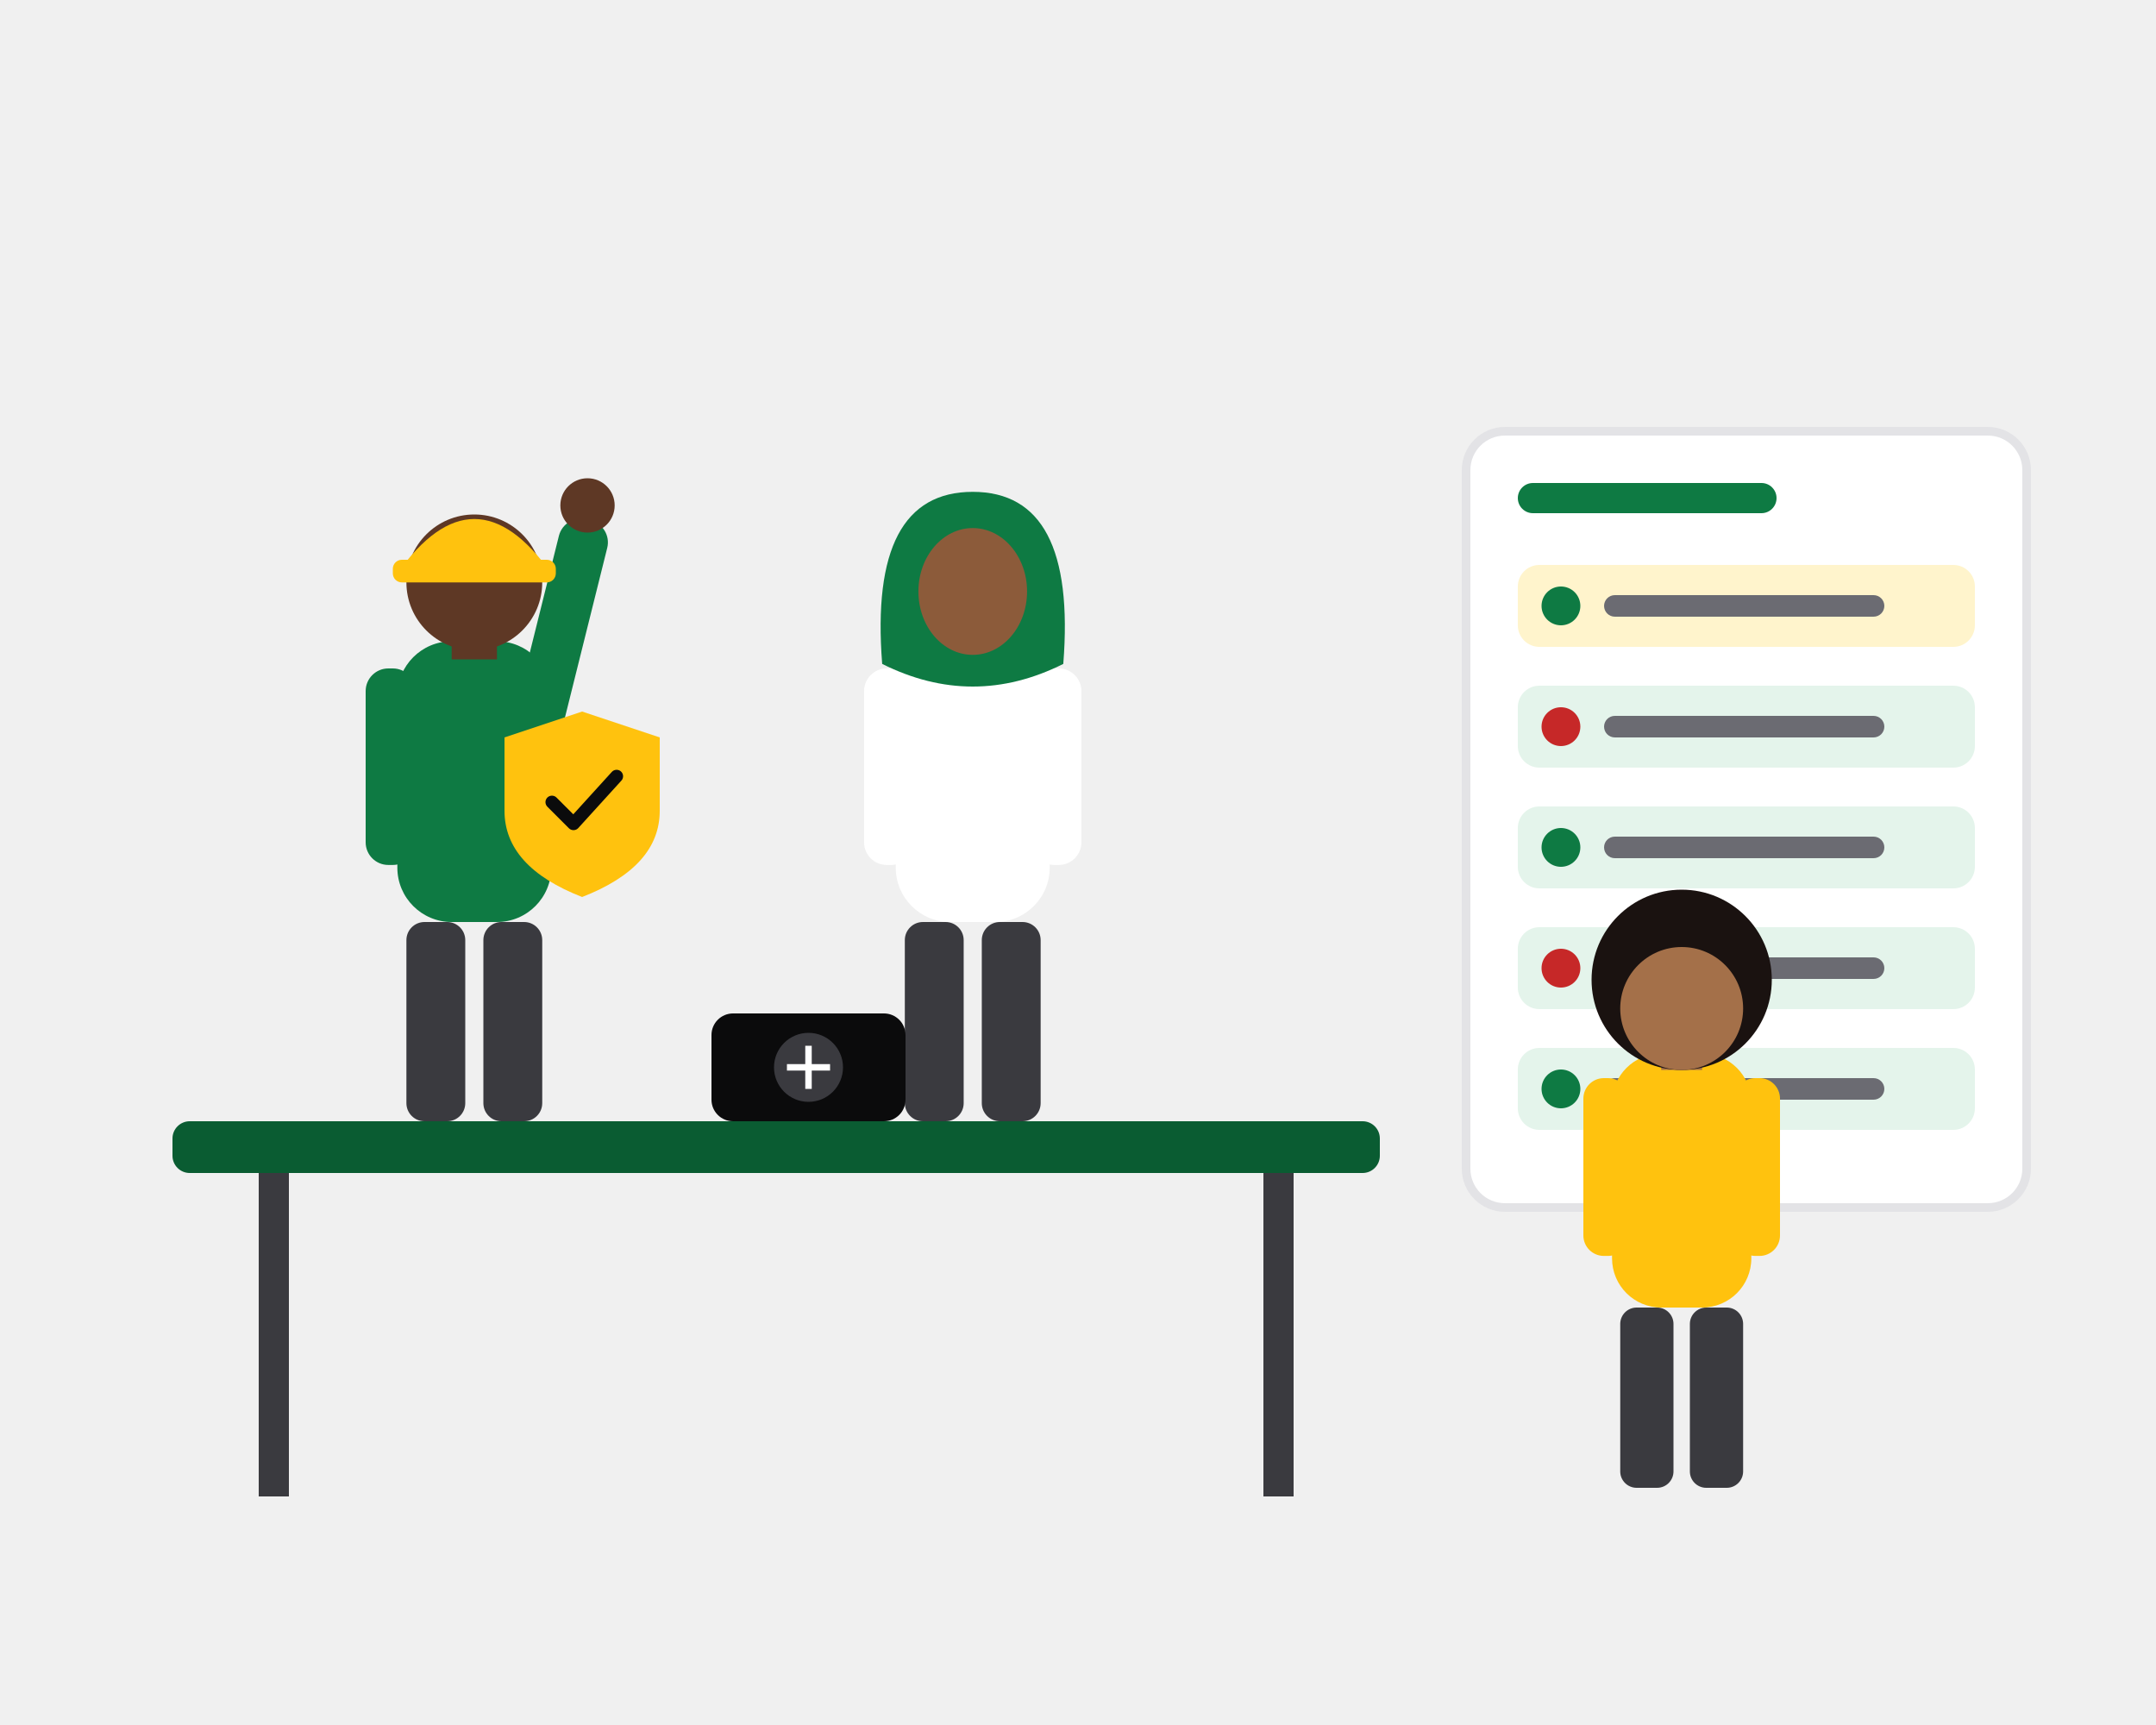
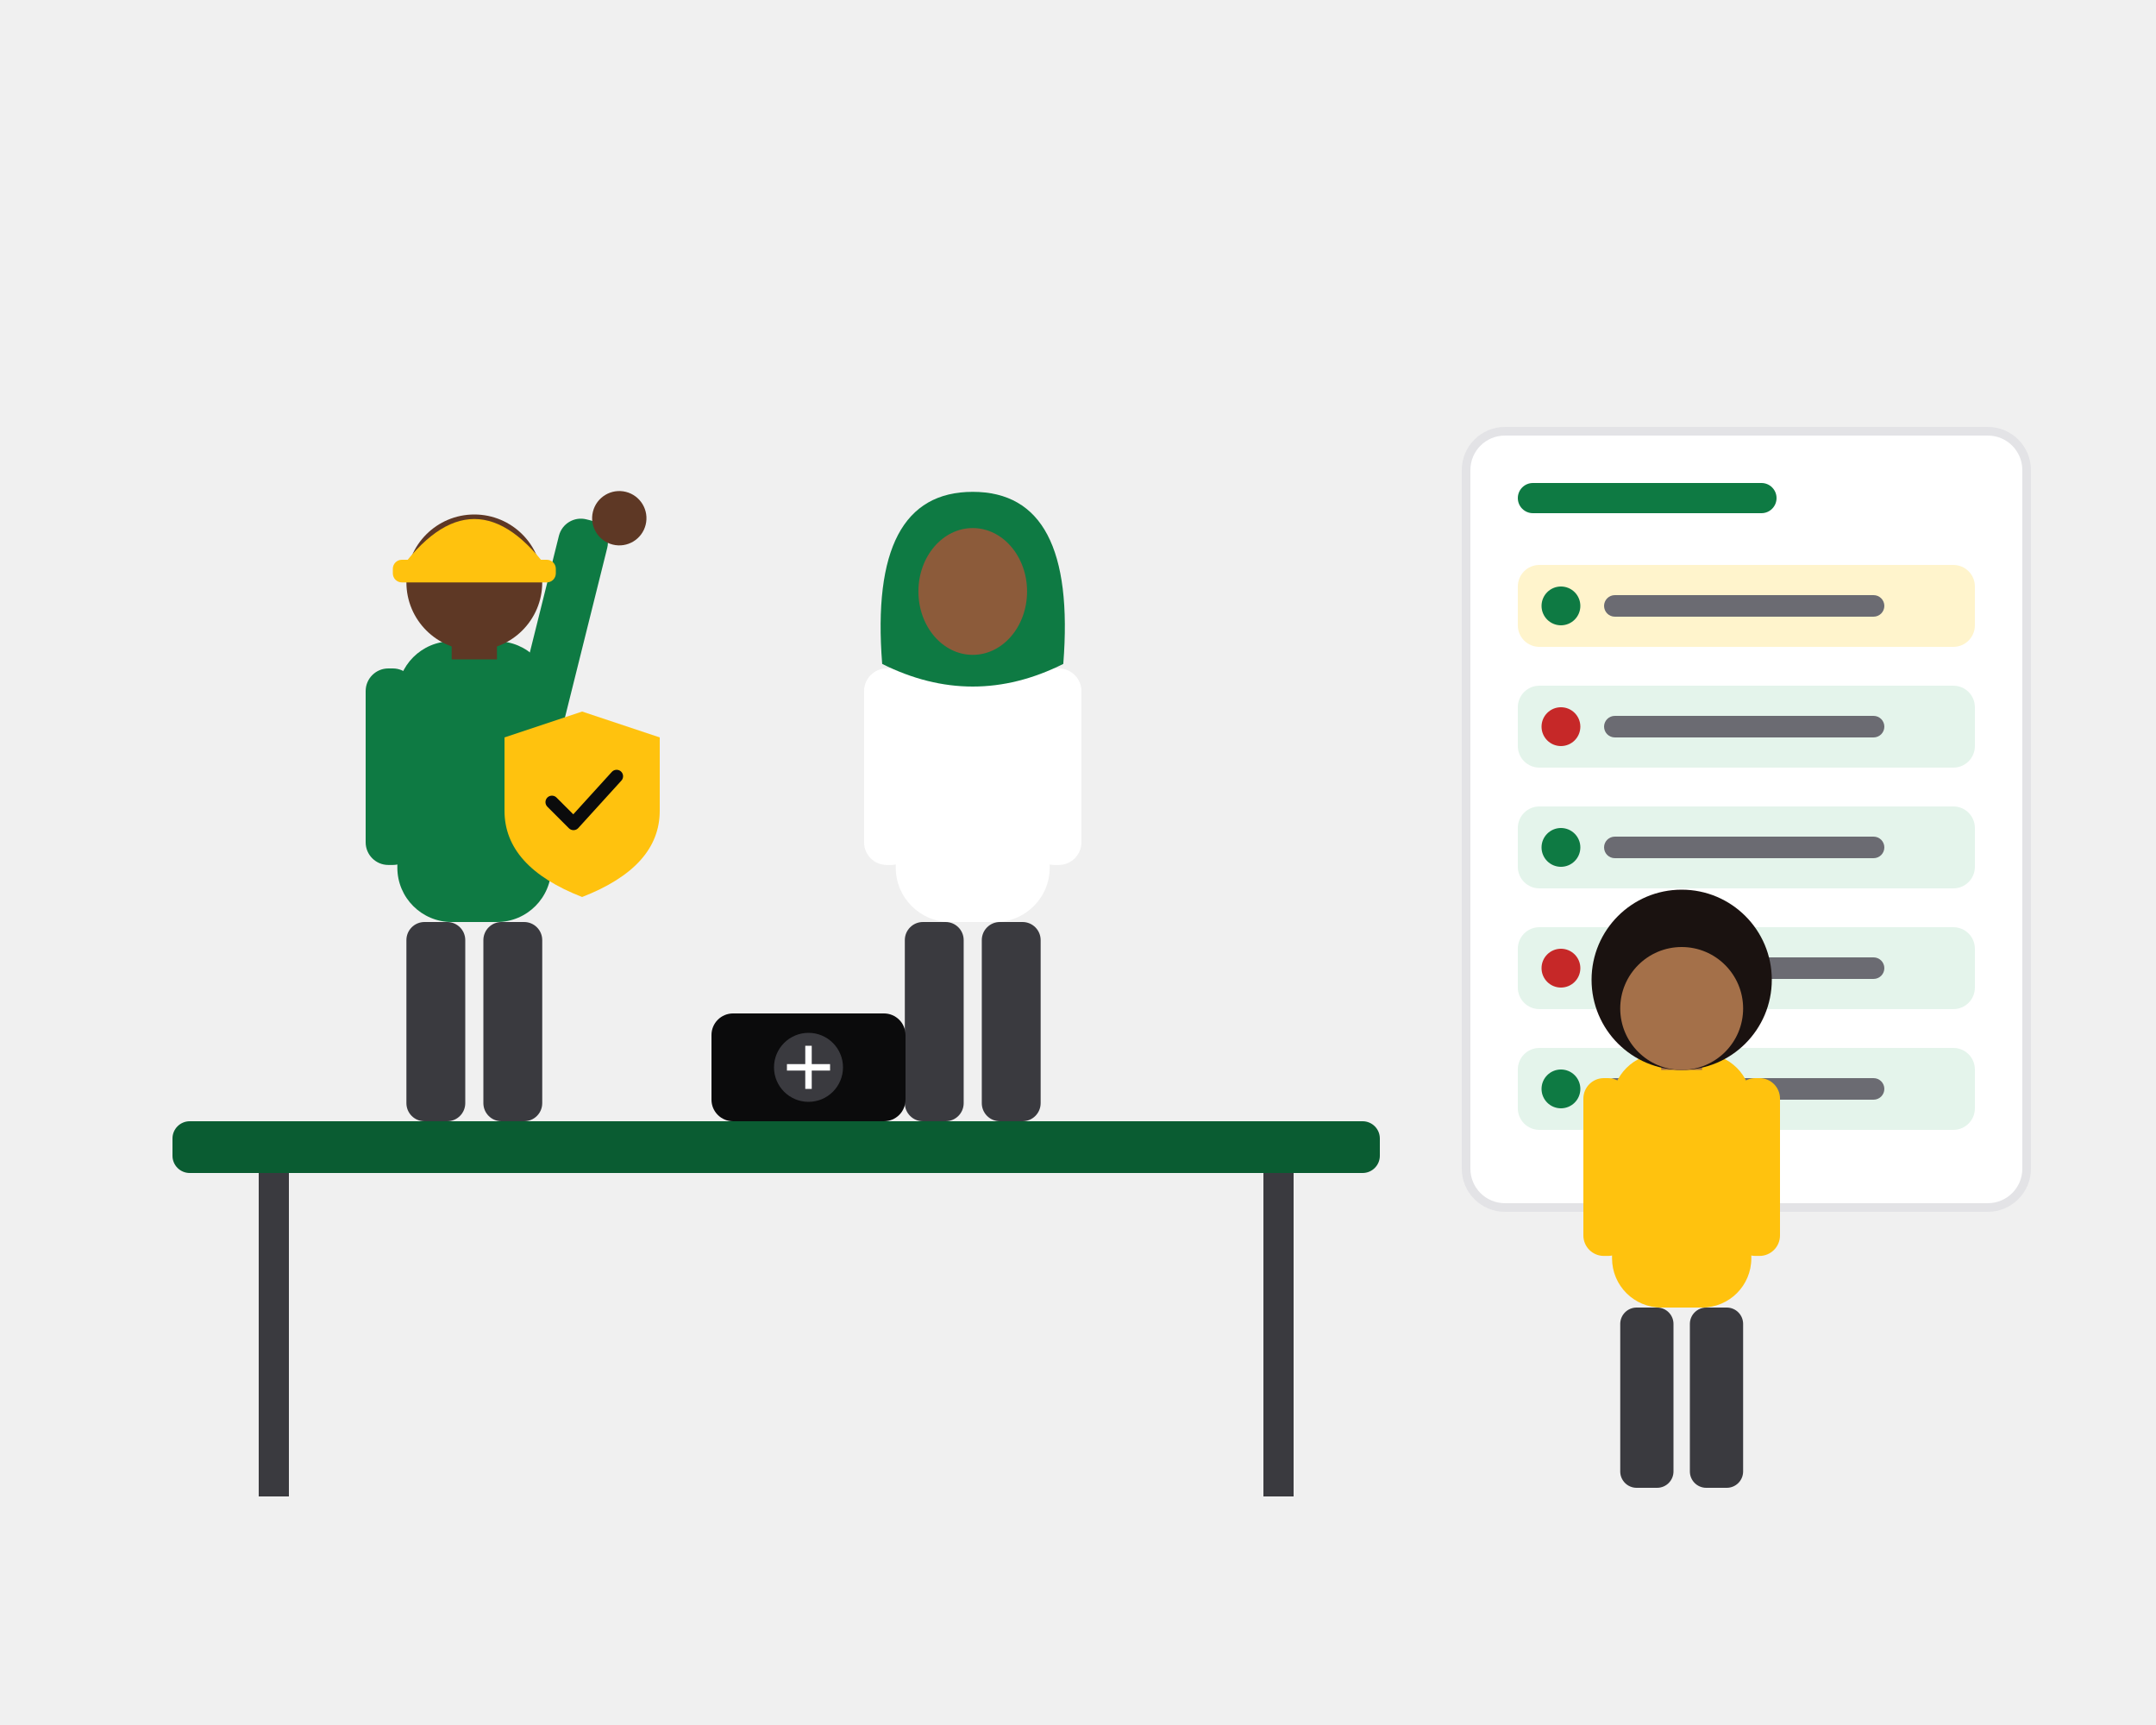
<svg xmlns="http://www.w3.org/2000/svg" width="1000" height="800" viewBox="0 0 1000 800">
  <rect x="80" y="520" width="560" height="24" rx="8" fill="#0A5C32" />
  <rect x="120" y="544" width="14" height="150" rx="0" fill="#3A3A3F" />
  <rect x="586" y="544" width="14" height="150" rx="0" fill="#3A3A3F" />
  <g transform="translate(220 0)">
    <rect x="-31.5" y="427.6" width="27.3" height="92.4" rx="8.4" fill="#3A3A3F" />
    <rect x="4.2" y="427.6" width="27.3" height="92.4" rx="8.4" fill="#3A3A3F" />
    <rect x="-35.7" y="297.4" width="71.4" height="130.2" rx="25.2" fill="#0E7A43" />
    <rect x="-50.4" y="310" width="23.1" height="91.14" rx="10.5" fill="#0E7A43" />
-     <rect x="27.3" y="238.6" width="23.1" height="105" rx="10.5" fill="#0E7A43" transform="rotate(14 35.7 297.4)" />
-     <circle cx="52.5" cy="234.4" r="12.6" fill="#5E3825" />
+     <g transform="rotate(14 35.7 297.4)">
+       <rect x="27.3" y="238.6" width="23.1" height="105" rx="10.5" fill="#0E7A43" />
+       <circle cx="52.5" cy="234.4" r="12.6" fill="#5E3825" />
+     </g>
    <rect x="-10.5" y="284.8" width="21" height="21" fill="#5E3825" />
    <circle cx="0" cy="270.1" r="31.5" fill="#5E3825" />
    <path d="M-35.7 265.9 Q0 215.5 35.7 265.9 Z" fill="#FFC20E" />
    <rect x="-37.8" y="259.6" width="75.6" height="10.5" rx="4.2" fill="#FFC20E" />
  </g>
  <path d="M270 330 l36 12 v34 q0 26 -36 40 q-36 -14 -36 -40 v-34 Z" fill="#FFC20E" />
  <path d="M256 372 l10 10 l20 -22" stroke="#0B0B0C" stroke-width="6" fill="none" stroke-linecap="round" stroke-linejoin="round" />
  <g transform="translate(451.1756 0)">
    <rect x="-31.5" y="427.6" width="27.3" height="92.4" rx="8.4" fill="#3A3A3F" />
    <rect x="4.2" y="427.6" width="27.3" height="92.4" rx="8.4" fill="#3A3A3F" />
    <rect x="-35.7" y="297.4" width="71.4" height="130.2" rx="25.2" fill="#FFFFFF" />
    <rect x="-50.4" y="310" width="23.1" height="91.14" rx="10.5" fill="#FFFFFF" />
    <rect x="27.3" y="310" width="23.1" height="91.14" rx="10.5" fill="#FFFFFF" />
    <rect x="-10.5" y="284.8" width="21" height="21" fill="#8C5B3A" />
    <circle cx="0" cy="270.1" r="31.5" fill="#8C5B3A" />
    <path d="M-42 307.9 Q-48.3 228.1 0 228.1 Q48.3 228.1 42 307.9 Q0 328.9 -42 307.9 Z" fill="#0E7A43" />
    <ellipse cx="0" cy="274.3" rx="25.2" ry="29.4" fill="#8C5B3A" />
  </g>
  <rect x="330" y="470" width="90" height="50" rx="10" fill="#0B0B0C" />
  <circle cx="375" cy="495" r="16" fill="#3A3A3F" />
  <path d="M365 495 h20 M375 485 v20" stroke="#FFFFFF" stroke-width="3" />
  <rect x="680" y="200" width="260" height="360" rx="18" fill="#FFFFFF" stroke="#E3E3E6" stroke-width="4" />
  <rect x="704" y="224" width="120" height="14" rx="7" fill="#0E7A43" />
  <rect x="704" y="262" width="212" height="38" rx="10" fill="#FFF4CC" />
  <circle cx="724" cy="281" r="9" fill="#0E7A43" />
  <rect x="744" y="276" width="130" height="10" rx="5" fill="#6B6B72" />
  <rect x="704" y="318" width="212" height="38" rx="10" fill="#E4F4EB" />
  <circle cx="724" cy="337" r="9" fill="#C62828" />
  <rect x="744" y="332" width="130" height="10" rx="5" fill="#6B6B72" />
  <rect x="704" y="374" width="212" height="38" rx="10" fill="#E4F4EB" />
  <circle cx="724" cy="393" r="9" fill="#0E7A43" />
  <rect x="744" y="388" width="130" height="10" rx="5" fill="#6B6B72" />
  <rect x="704" y="430" width="212" height="38" rx="10" fill="#E4F4EB" />
  <circle cx="724" cy="449" r="9" fill="#C62828" />
  <rect x="744" y="444" width="130" height="10" rx="5" fill="#6B6B72" />
  <rect x="704" y="486" width="212" height="38" rx="10" fill="#E4F4EB" />
  <circle cx="724" cy="505" r="9" fill="#0E7A43" />
  <rect x="744" y="500" width="130" height="10" rx="5" fill="#6B6B72" />
  <g transform="translate(780 0)">
    <rect x="-28.5" y="606.4" width="24.7" height="83.6" rx="7.6" fill="#3A3A3F" />
    <rect x="3.8" y="606.4" width="24.7" height="83.6" rx="7.6" fill="#3A3A3F" />
    <rect x="-32.3" y="488.6" width="64.6" height="117.8" rx="22.8" fill="#FFC20E" />
    <rect x="-45.6" y="500" width="20.9" height="82.46" rx="9.5" fill="#FFC20E" />
    <rect x="24.7" y="500" width="20.9" height="82.46" rx="9.5" fill="#FFC20E" />
    <rect x="-9.5" y="477.2" width="19" height="19" fill="#A47049" />
    <circle cx="0" cy="463.9" r="28.5" fill="#A47049" />
    <circle cx="0" cy="454.4" r="41.8" fill="#1A1210" />
    <circle cx="0" cy="467.7" r="28.5" fill="#A47049" />
  </g>
</svg>
